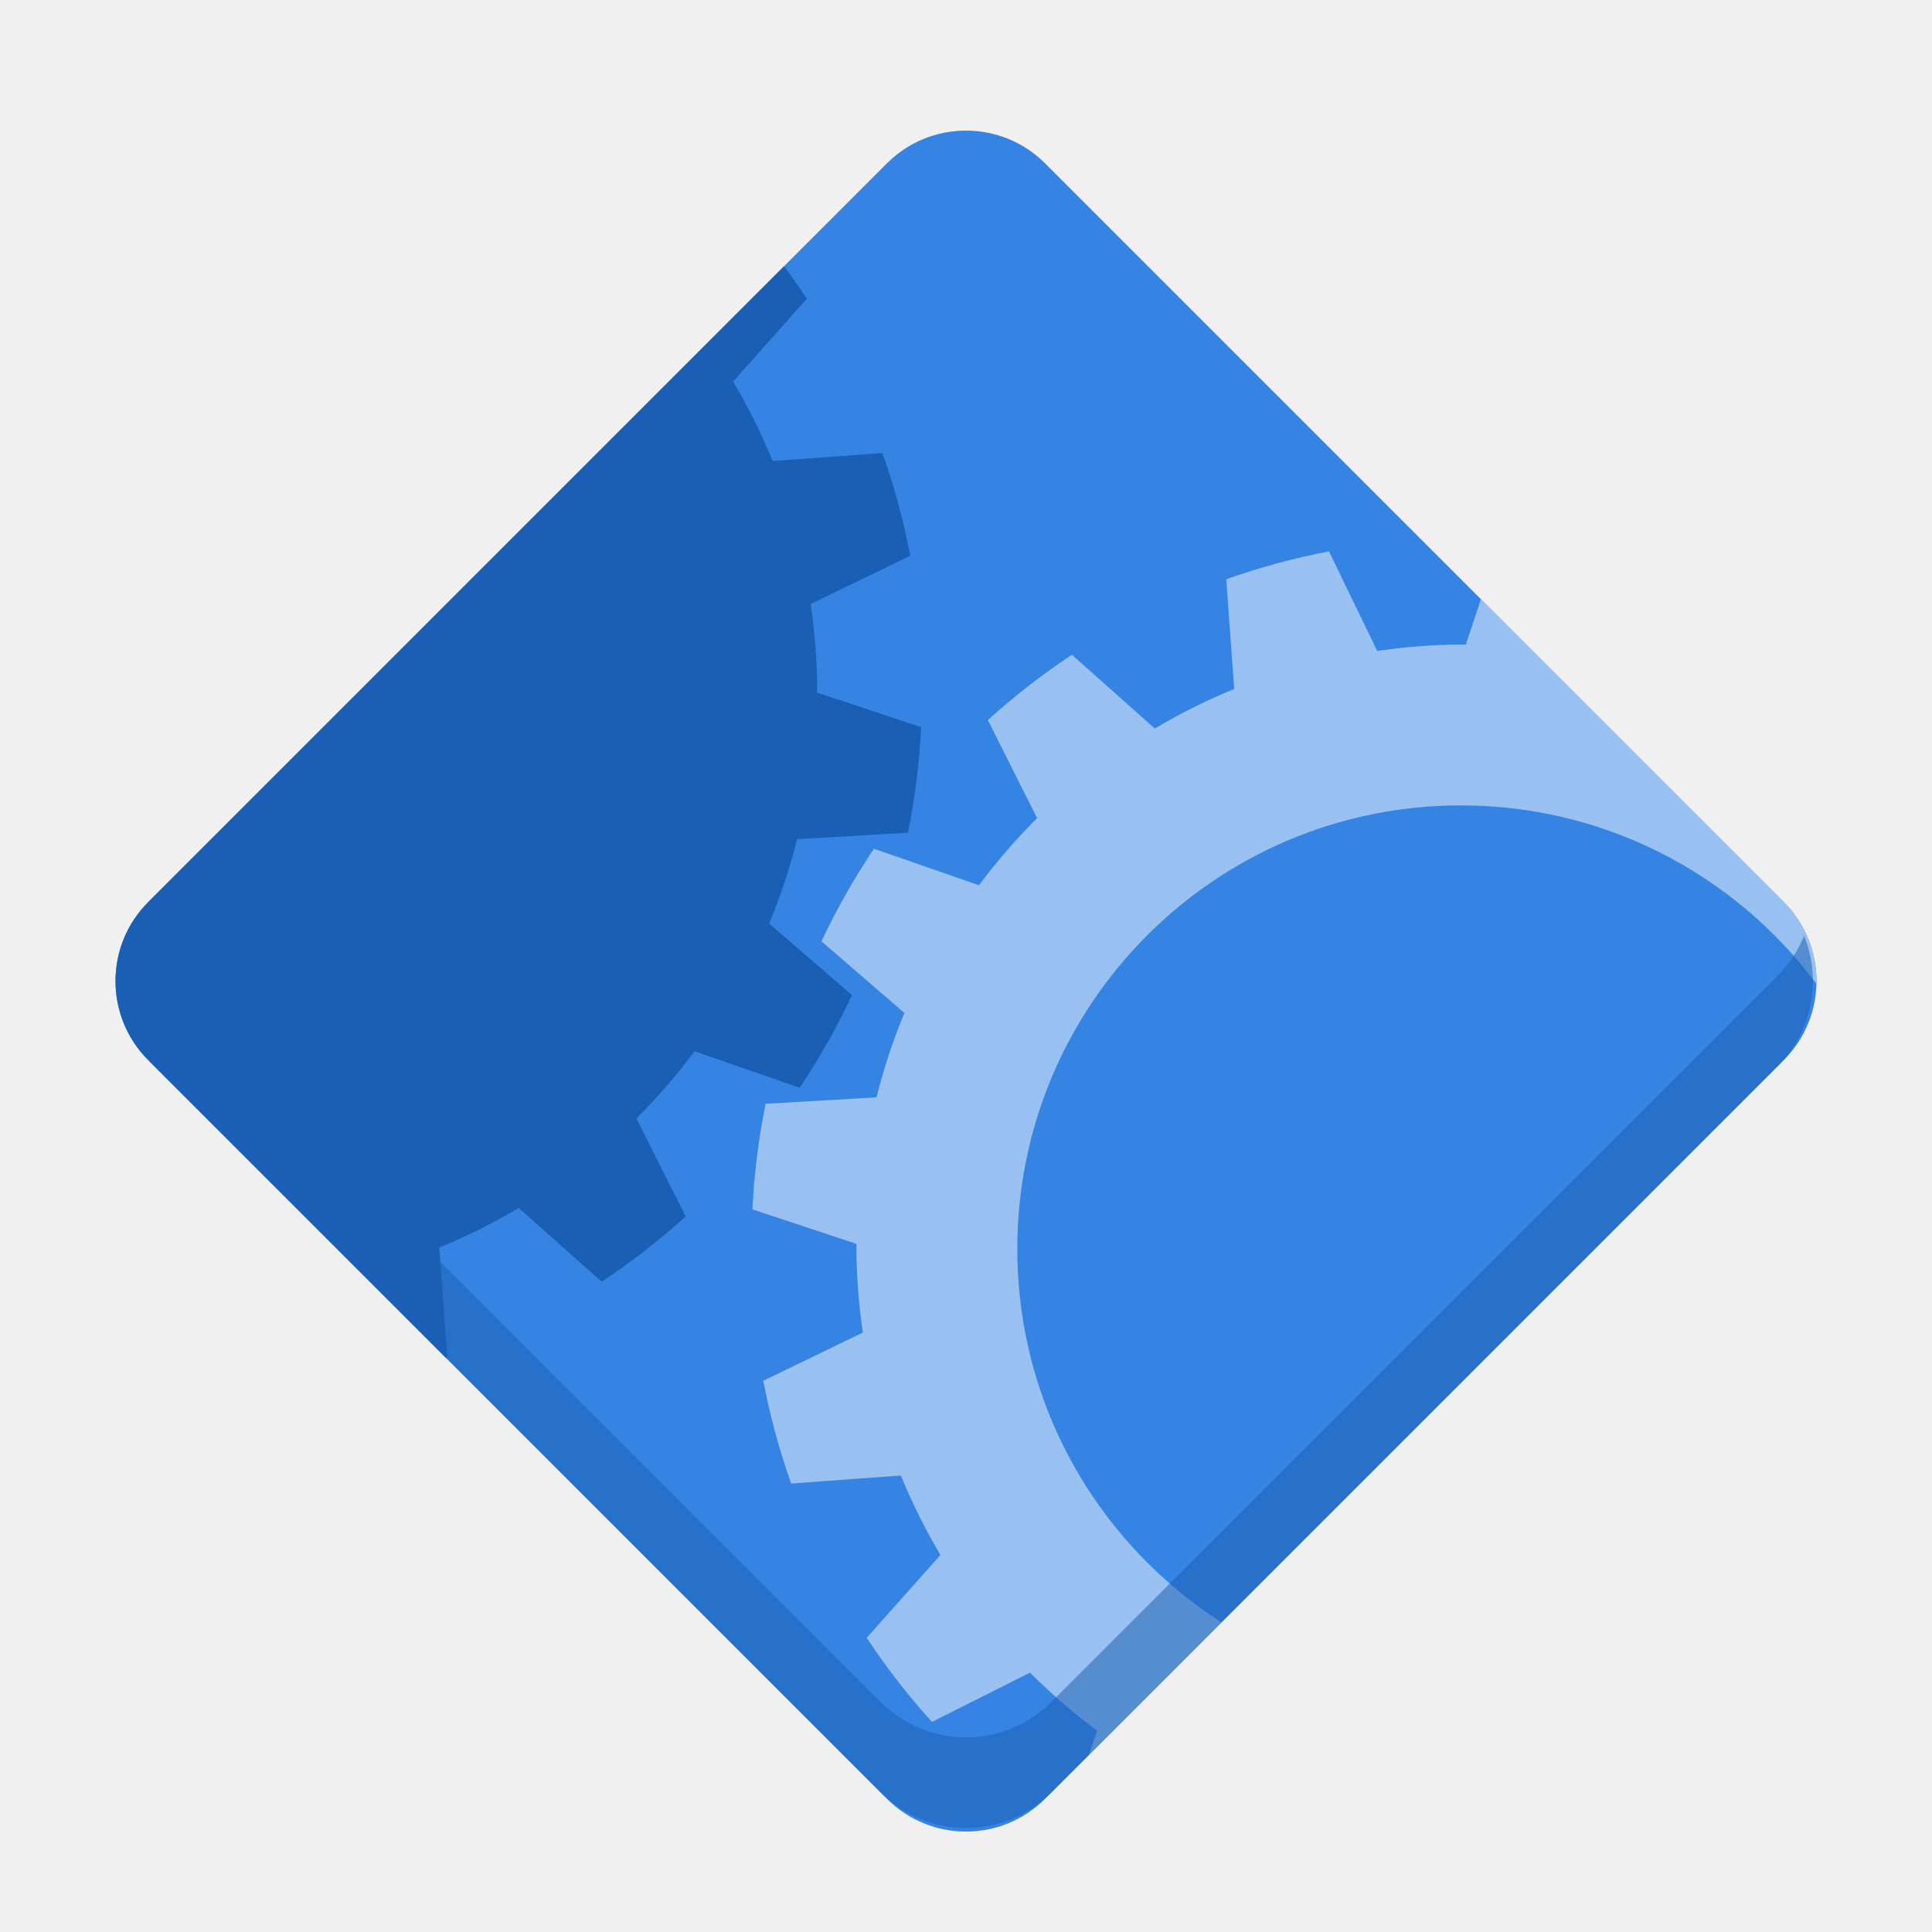
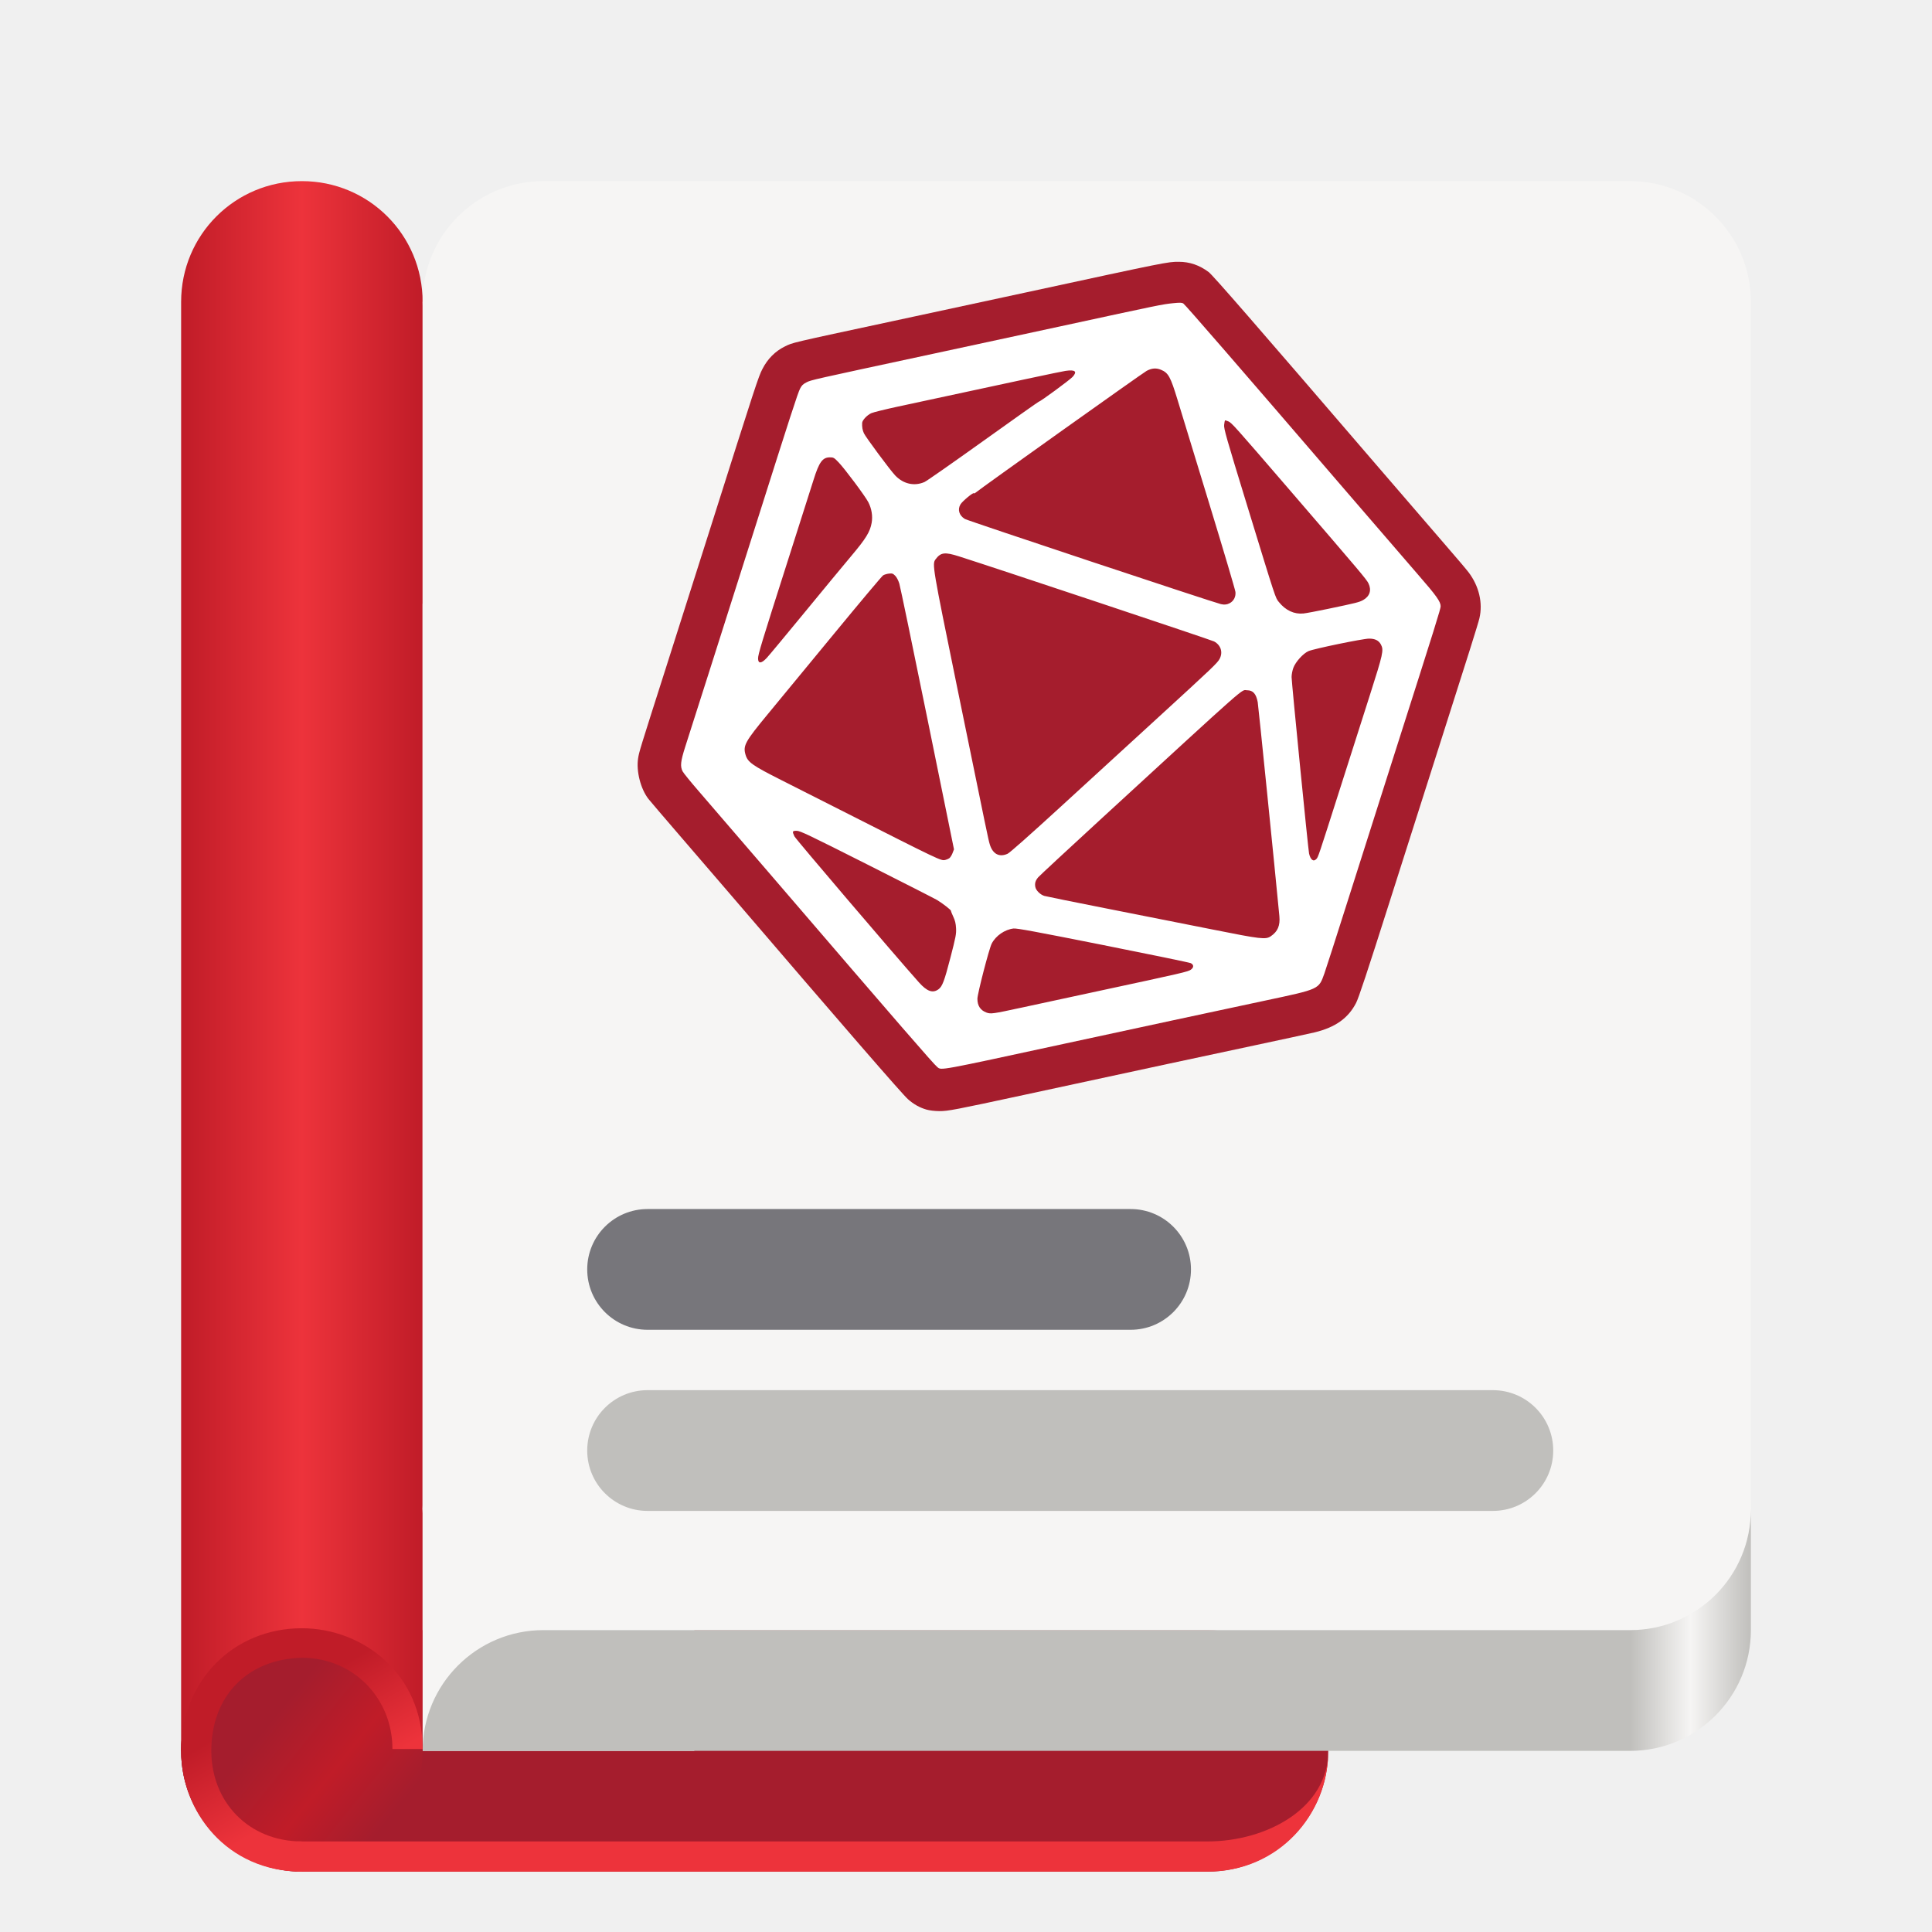
- <svg xmlns="http://www.w3.org/2000/svg" width="33.75mm" height="33.75mm" viewBox="0 0 33.75 33.75" version="1.1" id="svg974">
-   <defs id="defs968">
-     <clipPath clipPathUnits="userSpaceOnUse" id="clipPath18689">
-       <rect clip-path="none" transform="rotate(45)" ry="32" rx="32" y="123.999" x="486.037" height="362.943" width="362.943" id="rect18691" style="display:inline;opacity:1;vector-effect:none;fill:#4a86cf;fill-opacity:1;stroke:none;stroke-width:26.067;stroke-linecap:butt;stroke-linejoin:miter;stroke-miterlimit:4;stroke-dasharray:none;stroke-dashoffset:0;stroke-opacity:1;marker:none;marker-start:none;marker-mid:none;marker-end:none;paint-order:normal;enable-background:new" />
-     </clipPath>
-     <clipPath clipPathUnits="userSpaceOnUse" id="clipPath18689-3">
-       <rect clip-path="none" transform="rotate(45)" ry="32" rx="32" y="123.999" x="486.037" height="362.943" width="362.943" id="rect18691-6" style="display:inline;opacity:1;vector-effect:none;fill:#4a86cf;fill-opacity:1;stroke:none;stroke-width:26.067;stroke-linecap:butt;stroke-linejoin:miter;stroke-miterlimit:4;stroke-dasharray:none;stroke-dashoffset:0;stroke-opacity:1;marker:none;marker-start:none;marker-mid:none;marker-end:none;paint-order:normal;enable-background:new" />
-     </clipPath>
-   </defs>
-   <g id="layer1" transform="translate(-61.81982,-103.944)">
-     <g transform="matrix(0.2636723,0,0,0.2636723,61.81982,-529.397)" style="display:inline;stroke-width:0.25;enable-background:new" id="g1836">
-       <g transform="matrix(0.25,0,0,0.25,0,2295)" id="g18818" style="stroke-width:0.25">
-         <g style="stroke-width:0.27" transform="matrix(0.9260519,0,0,0.9260519,18.93073,50.87633)" id="g18590">
-           <g style="stroke-width:0.27" id="g18681" clip-path="url(#clipPath18689-3)">
-             <rect style="opacity:1;vector-effect:none;fill:#3584e4;fill-opacity:1;stroke:none;stroke-width:8.221;stroke-linecap:butt;stroke-linejoin:miter;stroke-miterlimit:4;stroke-dasharray:none;stroke-dashoffset:0;stroke-opacity:1;marker:none;marker-start:none;marker-mid:none;marker-end:none;paint-order:normal" id="rect18571" width="424" height="424" x="458.337" y="90.642" rx="10.092" ry="10.092" transform="matrix(0.6052817,0.6052817,-0.6052817,0.6052817,33.44063,99.07363)" clip-path="none" />
-             <circle style="opacity:1;vector-effect:none;fill:#f66151;fill-opacity:1;stroke:none;stroke-width:7.037;stroke-linecap:butt;stroke-linejoin:miter;stroke-miterlimit:4;stroke-dasharray:none;stroke-dashoffset:0;stroke-opacity:1;marker:none;marker-start:none;marker-mid:none;marker-end:none;paint-order:normal" id="path18706" cx="0" cy="0" r="0" transform="translate(0,-212)" />
-             <circle style="opacity:1;vector-effect:none;fill:#f66151;fill-opacity:1;stroke:none;stroke-width:7.037;stroke-linecap:butt;stroke-linejoin:miter;stroke-miterlimit:4;stroke-dasharray:none;stroke-dashoffset:0;stroke-opacity:1;marker:none;marker-start:none;marker-mid:none;marker-end:none;paint-order:normal" id="path18708" cx="0" cy="0" r="0" transform="translate(0,-212)" />
-             <path style="display:inline;opacity:1;vector-effect:none;fill:#98c1f1;fill-opacity:1;stroke:none;stroke-width:7.037;stroke-linecap:butt;stroke-linejoin:miter;stroke-miterlimit:4;stroke-dasharray:none;stroke-dashoffset:0;stroke-opacity:1;marker:none;marker-start:none;marker-mid:none;marker-end:none;paint-order:normal;enable-background:new" d="m 408.92,561.918 -9.886,29.829 a 172.971,172.971 0 0 0 -1.427,-0.071 172.971,172.971 0 0 0 -23.929,1.852 l -13.801,-28.501 a 203.293,203.293 0 0 0 -29.401,7.972 l 2.286,31.405 a 172.971,172.971 0 0 0 -22.732,11.319 l -23.718,-21.103 a 203.293,203.293 0 0 0 -24.059,18.674 l 14.099,28.073 a 172.971,172.971 0 0 0 -16.636,19.211 l -30.058,-10.448 a 203.293,203.293 0 0 0 -15.017,26.488 l 23.73,20.507 a 172.971,172.971 0 0 0 -7.985,24.143 l -31.73,1.849 a 203.293,203.293 0 0 0 -3.778,30.217 l 29.829,9.886 a 172.971,172.971 0 0 0 -0.071,1.427 172.971,172.971 0 0 0 1.852,23.929 l -28.501,13.801 a 203.293,203.293 0 0 0 7.972,29.401 l 31.405,-2.286 a 172.971,172.971 0 0 0 11.319,22.732 l -21.103,23.718 a 203.293,203.293 0 0 0 18.674,24.059 l 28.073,-14.099 a 172.971,172.971 0 0 0 19.211,16.636 l -10.448,30.058 a 203.293,203.293 0 0 0 26.488,15.017 l 20.507,-23.73 a 172.971,172.971 0 0 0 24.143,7.985 l 1.849,31.73 a 203.293,203.293 0 0 0 30.217,3.778 l 9.886,-29.829 a 172.971,172.971 0 0 0 1.427,0.071 172.971,172.971 0 0 0 23.929,-1.852 l 13.801,28.501 a 203.293,203.293 0 0 0 29.401,-7.972 l -2.286,-31.405 a 172.971,172.971 0 0 0 22.732,-11.319 l 23.718,21.103 A 203.293,203.293 0 0 0 532.96,916 l -14.099,-28.073 a 172.971,172.971 0 0 0 16.636,-19.211 l 30.058,10.448 a 203.293,203.293 0 0 0 15.017,-26.488 l -23.73,-20.507 a 172.971,172.971 0 0 0 7.985,-24.143 l 31.73,-1.849 a 203.293,203.293 0 0 0 3.778,-30.217 l -29.829,-9.886 a 172.971,172.971 0 0 0 0.071,-1.427 172.971,172.971 0 0 0 -1.852,-23.929 l 28.501,-13.801 a 203.293,203.293 0 0 0 -7.972,-29.401 l -31.405,2.286 a 172.971,172.971 0 0 0 -11.319,-22.732 l 21.103,-23.718 a 203.293,203.293 0 0 0 -18.674,-24.059 l -28.073,14.099 a 172.971,172.971 0 0 0 -19.211,-16.636 l 10.448,-30.058 A 203.293,203.293 0 0 0 485.636,581.681 l -20.507,23.73 a 172.971,172.971 0 0 0 -24.143,-7.985 l -1.849,-31.73 a 203.293,203.293 0 0 0 -30.217,-3.778 z M 397.607,637.722 A 126.926,126.926 0 0 1 524.532,764.647 126.926,126.926 0 0 1 397.607,891.572 126.926,126.926 0 0 1 270.682,764.647 126.926,126.926 0 0 1 397.607,637.722 Z" id="path18717-4" />
-             <path id="path18758" d="m 51.748,401.284 -9.886,29.829 c -0.476,-0.026 -0.951,-0.05 -1.427,-0.071 -8.01,0.062 -16.005,0.681 -23.929,1.852 L 2.706,404.392 c -9.986,1.918 -19.814,4.583 -29.401,7.972 l 2.286,31.405 c -7.844,3.211 -15.442,6.994 -22.732,11.319 l -23.718,-21.103 c -8.475,5.614 -16.518,11.857 -24.059,18.674 l 14.099,28.073 c -6.009,5.987 -11.569,12.408 -16.636,19.211 l -30.058,-10.448 c -5.661,8.442 -10.68,17.296 -15.017,26.488 l 23.73,20.507 c -3.25,7.841 -5.919,15.91 -7.985,24.143 l -31.73,1.849 c -2.013,9.964 -3.276,20.064 -3.778,30.217 l 29.829,9.886 c -0.026,0.476 -0.05,0.951 -0.071,1.427 0.062,8.01 0.681,16.005 1.852,23.929 l -28.501,13.801 c 1.918,9.986 4.583,19.814 7.972,29.401 l 31.405,-2.286 c 3.211,7.844 6.994,15.442 11.319,22.732 l -21.103,23.718 c 5.614,8.475 11.857,16.518 18.674,24.059 l 28.073,-14.099 c 5.987,6.009 12.408,11.569 19.211,16.636 l -10.448,30.058 c 8.442,5.661 17.296,10.68 26.488,15.017 l 20.507,-23.73 c 7.841,3.25 15.91,5.919 24.143,7.985 l 1.849,31.73 c 9.964,2.013 20.064,3.276 30.217,3.778 l 9.886,-29.829 c 0.476,0.026 0.951,0.05 1.427,0.071 8.01,-0.062 16.005,-0.681 23.929,-1.852 l 13.801,28.501 c 9.986,-1.918 19.814,-4.583 29.401,-7.972 l -2.286,-31.405 c 7.844,-3.211 15.442,-6.994 22.732,-11.319 l 23.718,21.103 c 8.475,-5.614 16.518,-11.857 24.059,-18.674 l -14.099,-28.073 c 6.009,-5.987 11.569,-12.408 16.636,-19.211 l 30.058,10.448 c 5.661,-8.442 10.68,-17.296 15.017,-26.488 l -23.73,-20.507 c 3.25,-7.841 5.919,-15.91 7.985,-24.143 l 31.73,-1.849 c 2.013,-9.964 3.276,-20.064 3.778,-30.217 l -29.829,-9.886 c 0.026,-0.476 0.05,-0.951 0.071,-1.427 -0.062,-8.01 -0.681,-16.005 -1.852,-23.929 l 28.501,-13.801 c -1.918,-9.986 -4.583,-19.814 -7.972,-29.401 l -31.405,2.286 c -3.211,-7.844 -6.994,-15.442 -11.319,-22.732 l 21.103,-23.718 c -5.614,-8.475 -11.857,-16.518 -18.674,-24.059 l -28.073,14.099 c -5.987,-6.009 -12.408,-11.569 -19.211,-16.636 l 10.448,-30.058 c -8.442,-5.661 -17.296,-10.68 -26.488,-15.017 l -20.507,23.73 c -7.841,-3.25 -15.91,-5.919 -24.143,-7.985 l -1.849,-31.73 c -9.964,-2.013 -20.064,-3.276 -30.217,-3.778 z" style="display:inline;opacity:1;vector-effect:none;fill:#1a5fb4;fill-opacity:1;stroke:none;stroke-width:7.037;stroke-linecap:butt;stroke-linejoin:miter;stroke-miterlimit:4;stroke-dasharray:none;stroke-dashoffset:0;stroke-opacity:1;marker:none;marker-start:none;marker-mid:none;marker-end:none;paint-order:normal;enable-background:new" />
-           </g>
-         </g>
-         <path style="display:inline;opacity:0.534;vector-effect:none;fill:#1a5fb4;fill-opacity:1;stroke:none;stroke-width:1.629;stroke-linecap:butt;stroke-linejoin:miter;stroke-miterlimit:4;stroke-dasharray:none;stroke-dashoffset:0;stroke-opacity:1;marker:none;marker-start:none;marker-mid:none;marker-end:none;paint-order:normal;enable-background:new" clip-path="none" d="m 8.477,2676 c -1.171,2.887 -0.583,6.308 1.766,8.656 l 48.102,48.102 c 3.134,3.134 8.179,3.134 11.312,0 l 48.102,-48.102 c 2.348,-2.348 2.937,-5.77 1.766,-8.656 -0.392,0.966 -0.98,1.871 -1.766,2.656 l -48.102,48.102 c -3.134,3.134 -8.179,3.134 -11.312,0 L 10.242,2678.656 C 9.457,2677.871 8.868,2676.965 8.477,2676 Z" transform="matrix(4,0,0,4,0,-10028)" id="rect18571-6" />
-       </g>
-       <rect y="2402" x="-1.5000001e-06" height="128" width="128" id="rect9125-7-2" style="display:inline;opacity:1;vector-effect:none;fill:none;fill-opacity:1;stroke:none;stroke-width:1.25;stroke-linecap:butt;stroke-linejoin:miter;stroke-miterlimit:4;stroke-dasharray:none;stroke-dashoffset:0;stroke-opacity:1;marker:none;marker-start:none;marker-mid:none;marker-end:none;paint-order:normal;enable-background:new" />
+ <svg xmlns="http://www.w3.org/2000/svg" height="128px" viewBox="0 0 128 128" width="128px" version="1.1" id="svg45" xml:space="preserve">
+   <defs id="defs45" />
+   <filter id="a" height="1" width="1" x="0" y="0">
+     <feColorMatrix color-interpolation-filters="sRGB" values="0 0 0 0 1 0 0 0 0 1 0 0 0 0 1 0 0 0 1 0" id="feColorMatrix1" />
+   </filter>
+   <linearGradient id="b" gradientUnits="userSpaceOnUse" x1="12" x2="28" y1="72" y2="72">
+     <stop offset="0" stop-color="#c64600" id="stop1" style="stop-color:#c01c28;stop-opacity:1;" />
+     <stop offset="0.5" stop-color="#ff8a21" id="stop2" style="stop-color:#ed333b;stop-opacity:1;" />
+     <stop offset="1" stop-color="#e66100" id="stop3" style="stop-color:#c01c28;stop-opacity:1;" />
+   </linearGradient>
+   <linearGradient id="c" gradientUnits="userSpaceOnUse" x1="108" x2="116" y1="106" y2="106">
+     <stop offset="0" stop-color="#c0bfbc" id="stop4" />
+     <stop offset="0.5" stop-color="#f6f5f4" id="stop5" />
+     <stop offset="1" stop-color="#c0bfbc" id="stop6" />
+   </linearGradient>
+   <linearGradient id="d" gradientTransform="matrix(-0 -1 1 -0 300.0002 100)" gradientUnits="userSpaceOnUse" x1="-20.007" x2="-13.147" y1="-272.836" y2="-281.373">
+     <stop offset="0.07" stop-color="#c64600" id="stop7" style="stop-color:#a51d2d;stop-opacity:1;" />
+     <stop offset="0.514" stop-color="#c64600" id="stop8" style="stop-color:#c01c28;stop-opacity:1;" />
+     <stop offset="1" stop-color="#8a3000" id="stop9" style="stop-color:#a51d2d;stop-opacity:1;" />
+   </linearGradient>
+   <linearGradient id="e" gradientTransform="matrix(0.940909 0 0 0.94091 1.22389 -151.281)" gradientUnits="userSpaceOnUse" x1="18.367" x2="21.996" y1="280.539" y2="286.825">
+     <stop offset="0" stop-color="#c64600" id="stop10" style="stop-color:#c01c28;stop-opacity:1;" />
+     <stop offset="1" stop-color="#ff7800" id="stop11" style="stop-color:#ed333b;stop-opacity:1;" />
+   </linearGradient>
+   <mask id="f">
+     <g filter="url(#a)" id="g11">
+       <rect fill-opacity="0.303" height="153.6" width="153.6" x="-12.8" y="-12.8" id="rect11" />
+     </g>
+   </mask>
+   <clipPath id="g">
+     <rect height="152" width="192" id="rect12" />
+   </clipPath>
+   <mask id="h">
+     <g filter="url(#a)" id="g13">
+       <rect fill-opacity="0.303" height="153.6" width="153.6" x="-12.8" y="-12.8" id="rect13" />
+     </g>
+   </mask>
+   <clipPath id="i">
+     <rect height="152" width="192" id="rect14" />
+   </clipPath>
+   <path d="m 20 108 h 60 c 4.418 0 8 3.582 8 8 s -3.582 8 -8 8 h -60 c -4.418 0 -8 -3.582 -8 -8 s 3.582 -8 8 -8 z m 0 0" fill="#c64600" id="path14" style="fill:#a51d2d;fill-opacity:1" />
+   <path d="m 20 12 c 4.434 0 8 3.566 8 8 v 96 h -16 v -96 c 0 -4.434 3.566 -8 8 -8 z m 0 0" fill="url(#b)" id="path15" />
+   <g fill="#f6f5f4" id="g18">
+     <path d="m 28 40 h 18 v 76 h -18 z m 0 0" id="path16" />
+     <path d="m 36 92 h 72 c 4.418 0 8 3.582 8 8 s -3.582 8 -8 8 h -72 c -4.418 0 -8 -3.582 -8 -8 s 3.582 -8 8 -8 z m 0 0" id="path17" />
+     <path d="m 28 20 h 88 v 80 h -88 z m 0 0" id="path18" />
+   </g>
+   <path d="m 36 12 h 72 c 4.418 0 8 3.582 8 8 s -3.582 8 -8 8 h -72 c -4.418 0 -8 -3.582 -8 -8 s 3.582 -8 8 -8 z m 0 0" fill="#f6f5f4" id="path21" />
+   <path d="m 36 92 h 72 c 4.418 0 8 3.582 8 8 s -3.582 8 -8 8 h -72 c -4.418 0 -8 -3.582 -8 -8 s 3.582 -8 8 -8 z m 0 0" fill="#f6f5f4" id="path22" />
+   <path d="m 116 100 c 0 4.434 -3.566 8 -8 8 h -72 c -4.418 0 -8 3.582 -8 8 h 80 c 4.418 0 8 -3.582 8 -8 z m 0 0" fill="url(#c)" id="path23" />
+   <path d="m 20 108 c 4.418 0 8 3.582 8 8 s -3.582 8 -8 8 s -8 -3.582 -8 -8 s 3.582 -8 8 -8 z m 0 0" fill="url(#d)" id="path24" />
+   <path d="m 20 107.875 c -4.531 0 -8 3.488 -8 8.125 c 0 4 3 8 8 8 v -2 c -3.523 0 -6 -2.617 -6 -6 c 0 -3.652 2.414 -6.094 6.012 -6.168 c 3.383 0 5.988 2.66 5.988 6.043 h 2 c 0 -5 -3.984 -8 -8 -8 z m 0 0" fill="url(#e)" id="path25" />
+   <path d="m 19.684 122 h 60.316 c 3.895 0 8 -2.18 8 -6 c 0 4.188 -3.258 8 -8 8 h -60.316 z m 0 0" fill="#ff7800" id="path26" style="fill:#ed333b;fill-opacity:1" />
+   <g mask="url(#f)" id="g43">
+     <g clip-path="url(#g)" transform="matrix(1 0 0 1 -8 -16)" id="g42">
+       <path d="m 168.469 26 c -0.055 0.004 -0.109 0.012 -0.164 0.031 c -0.012 0.008 -0.027 0.016 -0.043 0.02 c -0.051 0.023 -0.098 0.055 -0.137 0.094 l -0.004 0.004 h -0.004 c -0.035 0.039 -0.066 0.086 -0.09 0.141 c -0.008 0.012 -0.016 0.027 -0.02 0.047 c -0.02 0.051 -0.031 0.105 -0.035 0.16 v 0.004 v 0.004 c 0.004 0.055 0.016 0.113 0.035 0.164 c 0.008 0.016 0.012 0.031 0.02 0.047 c 0.023 0.047 0.051 0.094 0.09 0.137 l 0.004 0.004 l 2.062 2.031 c 0.199 0.195 0.48 0.172 0.676 -0.027 c 0.195 -0.195 0.141 -0.59 0.141 -0.859 v -1 h 5 v 1 c 0 0.219 -0.051 0.688 0.145 0.883 c 0.195 0.195 0.512 0.199 0.707 0.004 l 2.062 -2.031 c 0.195 -0.195 0.199 -0.512 0.004 -0.707 c -0.098 -0.098 -0.234 -0.152 -0.375 -0.145 c -0.016 -0.004 -0.027 -0.004 -0.043 -0.004 z m 0 0" id="path42" />
    </g>
  </g>
+   <g mask="url(#h)" id="g45">
+     <g clip-path="url(#i)" transform="matrix(1 0 0 1 -8 -16)" id="g44">
+       <path d="m 181 24.527 c 0.004 0.055 0.016 0.109 0.035 0.164 c 0.004 0.012 0.012 0.027 0.02 0.043 c 0.023 0.051 0.055 0.094 0.09 0.137 l 0.004 0.004 v 0.004 c 0.043 0.039 0.09 0.07 0.141 0.09 c 0.012 0.008 0.031 0.016 0.047 0.02 c 0.051 0.023 0.105 0.035 0.16 0.035 h 0.004 c 0.059 0 0.113 -0.012 0.168 -0.031 c 0.016 -0.008 0.031 -0.016 0.043 -0.02 c 0.051 -0.023 0.094 -0.055 0.137 -0.09 l 0.008 -0.004 v -0.004 l 2.031 -2.062 c 0.195 -0.195 0.172 -0.477 -0.027 -0.672 c -0.195 -0.195 -0.59 -0.141 -0.859 -0.141 h -1 v -3 h 1 c 0.219 0 0.688 0.051 0.883 -0.145 c 0.195 -0.195 0.199 -0.512 0.004 -0.707 l -2.031 -2.062 c -0.195 -0.195 -0.512 -0.199 -0.707 -0.004 c -0.098 0.098 -0.152 0.234 -0.145 0.375 c -0.004 0.016 -0.004 0.027 -0.004 0.043 v 8.027 h -0.004 z m 0 0" id="path43" />
+     </g>
+   </g>
+   <path style="fill:#a51d2d;fill-opacity:1;stroke-width:0.244" d="M 61.381,73.513 C 60.931,73.384 60.527,73.157 60.153,72.823 59.763,72.476 55.987,68.121 48.338,59.198 47.584,58.319 46.107,56.602 45.055,55.383 44.004,54.164 43.062,53.061 42.961,52.932 c -0.517,-0.664 -0.817,-1.841 -0.686,-2.683 0.069,-0.442 0.095,-0.527 1.826,-5.947 0.69,-2.16 2.002,-6.288 2.917,-9.173 3.098,-9.772 3.222,-10.151 3.494,-10.682 0.346,-0.674 0.845,-1.176 1.483,-1.491 0.537,-0.265 0.296,-0.209 7.169,-1.684 2.607,-0.56 6.609,-1.422 8.893,-1.916 9.282,-2.008 9.304,-2.012 10.043,-2.011 0.722,9.07e-4 1.363,0.221 1.974,0.677 0.278,0.208 3.013,3.353 11.258,12.945 1.812,2.108 3.839,4.459 4.504,5.225 0.665,0.766 1.322,1.54 1.459,1.722 0.694,0.915 0.959,2.036 0.72,3.048 -0.092,0.389 -0.699,2.318 -2.719,8.642 -0.705,2.206 -2.168,6.8 -3.252,10.207 -1.462,4.598 -2.03,6.311 -2.203,6.643 -0.525,1.009 -1.369,1.608 -2.736,1.942 -0.262,0.064 -2.194,0.481 -4.292,0.928 -3.397,0.722 -6.283,1.342 -14.924,3.207 -4.631,0.999 -5.091,1.087 -5.657,1.083 -0.308,-0.002 -0.65,-0.043 -0.852,-0.101 z" id="path34" />
+   <path style="fill:#ffffff;fill-opacity:1;stroke-width:1.044;stroke:none;stroke-opacity:1;stroke-dasharray:none;stroke-linejoin:bevel;stroke-linecap:round" d="M 62.098,70.694 C 61.858,70.504 59.703,68.018 51.234,58.158 49.061,55.628 46.844,53.053 46.308,52.436 c -0.536,-0.617 -1.023,-1.216 -1.082,-1.33 -0.171,-0.332 -0.136,-0.66 0.169,-1.619 0.152,-0.476 0.844,-2.646 1.539,-4.822 0.694,-2.175 2.087,-6.556 3.094,-9.734 2.393,-7.553 2.82,-8.867 2.981,-9.187 0.106,-0.21 0.196,-0.297 0.426,-0.414 0.31,-0.157 0.247,-0.143 8.432,-1.901 2.499,-0.537 6.249,-1.345 8.332,-1.796 6.712,-1.454 6.787,-1.469 7.53,-1.546 0.425,-0.044 0.572,-0.04 0.666,0.016 0.12,0.071 3.743,4.25 10.716,12.359 1.99,2.314 4.168,4.839 4.84,5.611 1.217,1.397 1.495,1.787 1.495,2.093 0,0.177 -0.304,1.151 -3.02,9.661 -1.019,3.194 -2.449,7.688 -3.177,9.987 -0.728,2.299 -1.406,4.406 -1.505,4.682 -0.383,1.061 -0.301,1.024 -3.912,1.793 -3.251,0.692 -8.775,1.879 -13.213,2.839 -8.557,1.851 -8.236,1.792 -8.521,1.567 z m 5.519,-3.922 c 0.849,-0.184 3.184,-0.687 5.19,-1.119 5.589,-1.201 5.898,-1.273 6.09,-1.41 0.205,-0.146 0.204,-0.325 -0.003,-0.431 -0.077,-0.04 -2.69,-0.58 -5.807,-1.2 -4.483,-0.892 -5.723,-1.121 -5.937,-1.096 -0.584,0.068 -1.181,0.482 -1.447,1.001 -0.174,0.339 -0.946,3.321 -0.947,3.655 -7.28e-4,0.461 0.198,0.763 0.599,0.912 0.282,0.105 0.433,0.084 2.262,-0.313 z m -5.442,-1.227 c 0.256,-0.187 0.391,-0.544 0.792,-2.093 0.359,-1.388 0.395,-1.575 0.374,-1.957 -0.017,-0.312 -0.065,-0.509 -0.182,-0.757 -0.088,-0.185 -0.157,-0.361 -0.153,-0.392 0.006,-0.059 -0.53,-0.477 -0.914,-0.713 -0.123,-0.076 -2.211,-1.14 -4.639,-2.364 -3.892,-1.963 -4.444,-2.226 -4.671,-2.226 -0.291,0 -0.304,0.031 -0.151,0.365 0.082,0.177 6.625,7.853 8.246,9.672 0.539,0.605 0.919,0.741 1.299,0.463 z m 22.022,-3.519 c 0.457,-0.31 0.624,-0.705 0.564,-1.335 -0.28,-2.959 -1.392,-13.953 -1.433,-14.167 -0.106,-0.56 -0.313,-0.792 -0.704,-0.792 -0.426,0 0.37,-0.702 -9.621,8.474 -2.237,2.055 -4.137,3.818 -4.222,3.919 -0.184,0.219 -0.234,0.391 -0.188,0.641 0.042,0.225 0.327,0.508 0.595,0.59 0.108,0.033 2.002,0.416 4.208,0.851 2.206,0.435 5.324,1.052 6.929,1.373 3.235,0.646 3.528,0.68 3.872,0.447 z m -21.312,-5.159 c 0.066,-0.043 0.165,-0.195 0.22,-0.337 l 0.099,-0.259 -1.755,-8.622 c -0.965,-4.742 -1.805,-8.784 -1.866,-8.982 -0.067,-0.219 -0.176,-0.425 -0.277,-0.526 -0.146,-0.146 -0.195,-0.163 -0.415,-0.138 -0.137,0.015 -0.311,0.069 -0.387,0.119 -0.076,0.05 -1.547,1.801 -3.268,3.892 -1.721,2.091 -3.681,4.468 -4.354,5.283 -1.512,1.829 -1.659,2.094 -1.494,2.686 0.143,0.512 0.433,0.719 2.381,1.703 0.956,0.483 2.685,1.357 3.842,1.943 6.768,3.429 6.722,3.406 7.013,3.345 0.077,-0.016 0.195,-0.065 0.261,-0.108 z m 24.332,0.04 c 0.12,-0.133 0.121,-0.134 1.522,-4.527 0.66,-2.067 1.57,-4.92 2.023,-6.34 0.871,-2.728 0.922,-2.962 0.733,-3.328 -0.142,-0.276 -0.392,-0.403 -0.791,-0.402 -0.404,3.67e-4 -3.644,0.669 -4.012,0.828 -0.35,0.151 -0.855,0.707 -1.004,1.107 -0.065,0.173 -0.117,0.446 -0.117,0.612 0,0.333 1.102,11.46 1.158,11.695 0.101,0.424 0.297,0.566 0.487,0.355 z M 66.755,56.564 c 0.146,-0.066 1.457,-1.227 3.535,-3.131 1.816,-1.664 4.716,-4.321 6.445,-5.903 3.649,-3.342 3.927,-3.607 4.072,-3.886 0.227,-0.437 0.076,-0.905 -0.371,-1.147 -0.182,-0.098 -14.332,-4.818 -16.886,-5.632 -0.958,-0.305 -1.221,-0.273 -1.567,0.191 -0.234,0.314 -0.206,0.48 1.419,8.422 2.033,9.936 2.073,10.127 2.171,10.455 0.193,0.648 0.63,0.882 1.183,0.631 z M 50.79,43.6 c 0.144,-0.154 1.273,-1.511 2.509,-3.016 1.235,-1.505 2.64,-3.203 3.121,-3.774 0.95,-1.128 1.226,-1.578 1.33,-2.174 0.078,-0.446 -9.07e-4,-0.935 -0.22,-1.362 -0.204,-0.398 -1.57,-2.229 -1.978,-2.65 -0.291,-0.301 -0.329,-0.323 -0.571,-0.323 -0.485,0 -0.713,0.313 -1.08,1.487 -0.116,0.37 -0.904,2.845 -1.751,5.498 -1.697,5.315 -1.926,6.066 -1.926,6.335 0,0.36 0.214,0.352 0.566,-0.022 z m 37.193,-3.261 c 1.896,-0.396 2.078,-0.442 2.334,-0.588 0.437,-0.249 0.564,-0.653 0.347,-1.102 -0.128,-0.265 -0.511,-0.718 -5.156,-6.111 -3.748,-4.35 -3.908,-4.53 -4.132,-4.623 -0.109,-0.046 -0.209,-0.074 -0.22,-0.062 -0.012,0.012 -0.035,0.145 -0.053,0.295 -0.029,0.246 0.131,0.806 1.543,5.408 1.913,6.238 1.847,6.038 2.083,6.331 0.446,0.554 1.012,0.818 1.628,0.758 0.17,-0.017 0.902,-0.154 1.627,-0.306 z M 81.472,39.962 c 0.265,-0.142 0.409,-0.422 0.38,-0.739 -0.013,-0.139 -0.799,-2.79 -1.747,-5.891 -0.948,-3.101 -1.89,-6.181 -2.091,-6.845 -0.465,-1.527 -0.606,-1.785 -1.096,-1.989 -0.314,-0.131 -0.608,-0.109 -0.949,0.072 -0.249,0.132 -11.049,7.822 -11.329,8.067 -0.049,0.043 -0.104,0.062 -0.124,0.042 -0.055,-0.055 -0.75,0.524 -0.878,0.731 -0.213,0.344 -0.096,0.741 0.286,0.973 0.186,0.113 16.479,5.532 16.964,5.642 0.234,0.053 0.401,0.035 0.586,-0.064 z M 61.255,31.932 c 0.137,-0.06 1.889,-1.285 3.895,-2.721 2.005,-1.436 3.662,-2.607 3.68,-2.603 0.071,0.017 2.05,-1.437 2.237,-1.643 0.322,-0.357 0.165,-0.487 -0.476,-0.393 -0.31,0.045 -3.382,0.7 -11.094,2.364 -0.84,0.181 -1.636,0.377 -1.767,0.436 -0.278,0.123 -0.601,0.465 -0.61,0.646 -0.013,0.274 0.02,0.471 0.115,0.685 0.108,0.245 1.742,2.449 2.072,2.795 0.544,0.571 1.273,0.733 1.949,0.434 z" id="path33" />
+   <path d="m 42.905,80.102 h 32 c 2.211,0 4,1.789 4,4 0,2.211 -1.789,4 -4,4 h -32 c -2.211,0 -4,-1.789 -4,-4 0,-2.211 1.789,-4 4,-4 z m 0,0" fill="#77767b" id="path40" />
+   <path d="m 42.905,92.102 h 56 c 2.211,0 4,1.789 4,4 0,2.211 -1.789,4 -4,4 h -56 c -2.211,0 -4,-1.789 -4,-4 0,-2.211 1.789,-4 4,-4 z m 0,0" fill="#c0bfbc" id="path41" />
</svg>
